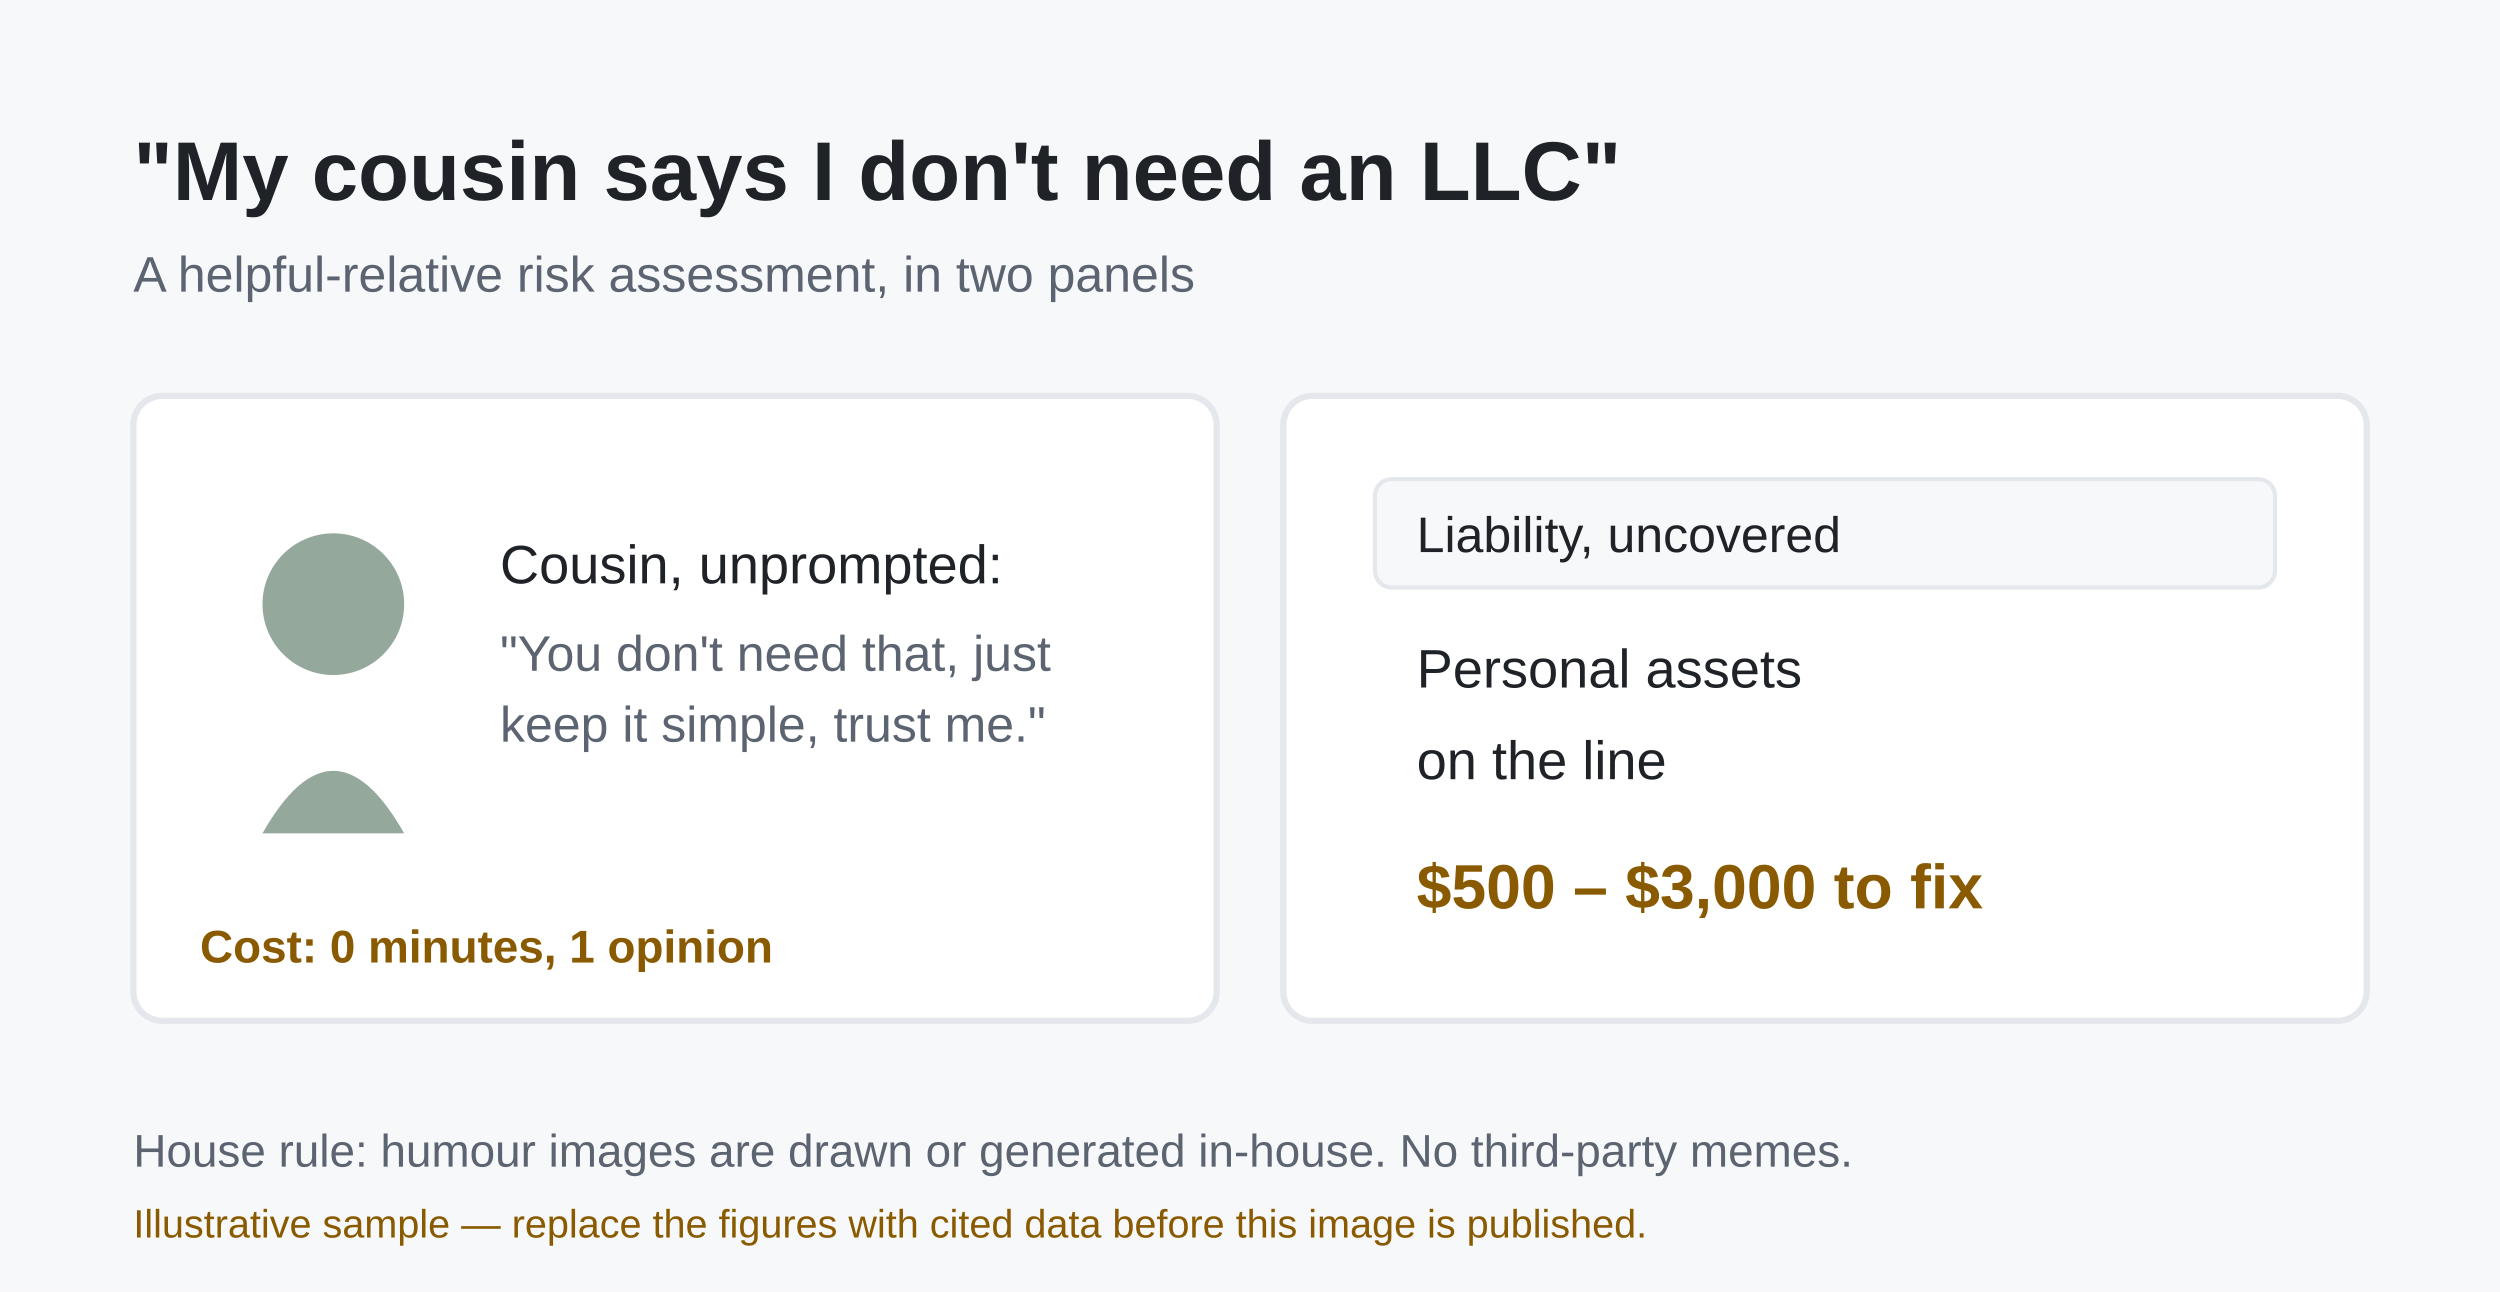
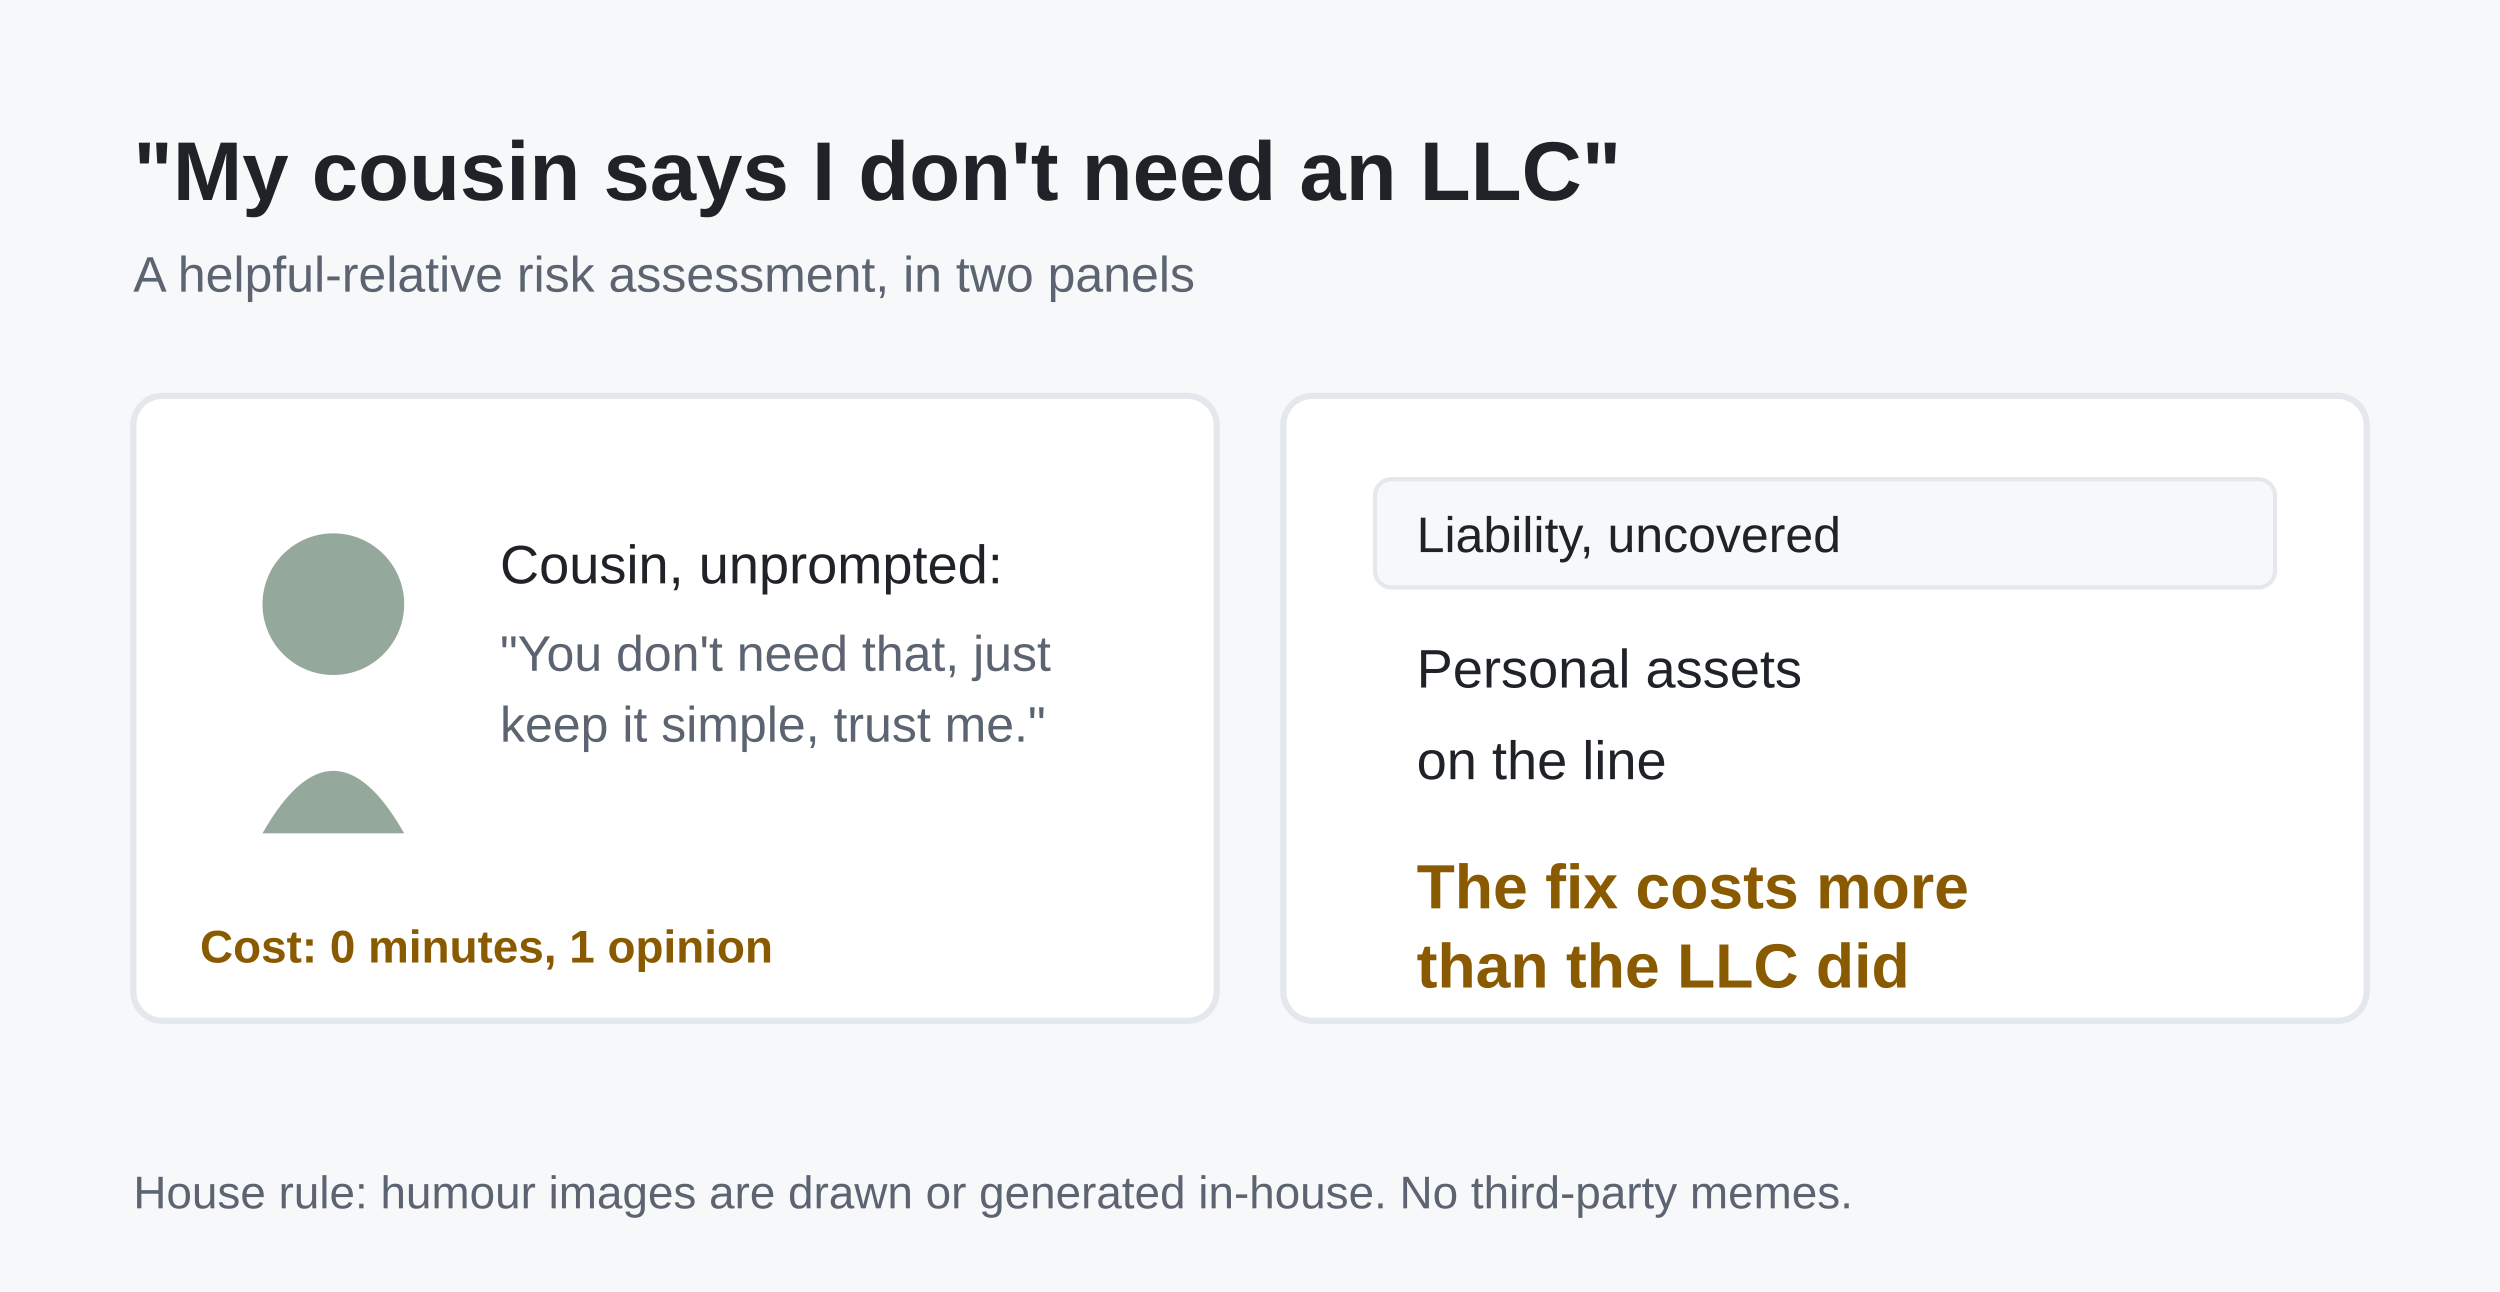
<svg xmlns="http://www.w3.org/2000/svg" width="1200" height="620" viewBox="0 0 1200 620" role="img">
  <rect width="1200" height="620" fill="#ffffff" />
  <rect width="1200" height="620" fill="#f7f8fa" />
  <text x="64" y="96" font-family="Segoe UI, Helvetica Neue, Arial, sans-serif" font-size="40" font-weight="700" fill="#1f2328">"My cousin says I don't need an LLC"</text>
  <text x="64" y="140" font-family="Segoe UI, Helvetica Neue, Arial, sans-serif" font-size="24" fill="#5b6470">A helpful-relative risk assessment, in two panels</text>
  <rect x="64" y="190" width="520" height="300" rx="14" fill="#ffffff" stroke="#e4e7eb" stroke-width="3" />
  <circle cx="160" cy="290" r="34" fill="#94a89b" />
  <path d="M126 400 q34 -60 68 0 z" fill="#94a89b" />
  <text x="240" y="280" font-family="Segoe UI, Helvetica Neue, Arial, sans-serif" font-size="26" fill="#1f2328">Cousin, unprompted:</text>
  <text x="240" y="322" font-family="Segoe UI, Helvetica Neue, Arial, sans-serif" font-size="24" fill="#5b6470">"You don't need that, just</text>
  <text x="240" y="356" font-family="Segoe UI, Helvetica Neue, Arial, sans-serif" font-size="24" fill="#5b6470">keep it simple, trust me."</text>
  <text x="96" y="462" font-family="Segoe UI, Helvetica Neue, Arial, sans-serif" font-size="22" font-weight="600" fill="#8a5a00">Cost: 0 minutes, 1 opinion</text>
  <rect x="616" y="190" width="520" height="300" rx="14" fill="#ffffff" stroke="#e4e7eb" stroke-width="3" />
  <rect x="660" y="230" width="432" height="52" rx="8" fill="#f7f8fa" stroke="#e4e7eb" stroke-width="2" />
  <text x="680" y="265" font-family="Segoe UI, Helvetica Neue, Arial, sans-serif" font-size="24" fill="#1f2328">Liability, uncovered</text>
  <text x="680" y="330" font-family="Segoe UI, Helvetica Neue, Arial, sans-serif" font-size="26" fill="#1f2328">Personal assets</text>
  <text x="680" y="374" font-family="Segoe UI, Helvetica Neue, Arial, sans-serif" font-size="26" fill="#1f2328">on the line</text>
-   <text x="680" y="436" font-family="Segoe UI, Helvetica Neue, Arial, sans-serif" font-size="30" font-weight="700" fill="#8a5a00">$500 – $3,000 to fix</text>
-   <text x="64" y="560" font-family="Segoe UI, Helvetica Neue, Arial, sans-serif" font-size="22" fill="#5b6470">House rule: humour images are drawn or generated in-house. No third-party memes.</text>
-   <text x="64" y="594" font-family="Segoe UI, Helvetica Neue, Arial, sans-serif" font-size="19" fill="#8a5a00">Illustrative sample — replace the figures with cited data before this image is published.</text>
+   <text x="680" y="436" font-family="Segoe UI, Helvetica Neue, Arial, sans-serif" font-size="30" font-weight="700" fill="#8a5a00">The fix costs more</text>
+   <text x="680" y="474" font-family="Segoe UI, Helvetica Neue, Arial, sans-serif" font-size="30" font-weight="700" fill="#8a5a00">than the LLC did</text>
+   <text x="64" y="580" font-family="Segoe UI, Helvetica Neue, Arial, sans-serif" font-size="22" fill="#5b6470">House rule: humour images are drawn or generated in-house. No third-party memes.</text>
</svg>
